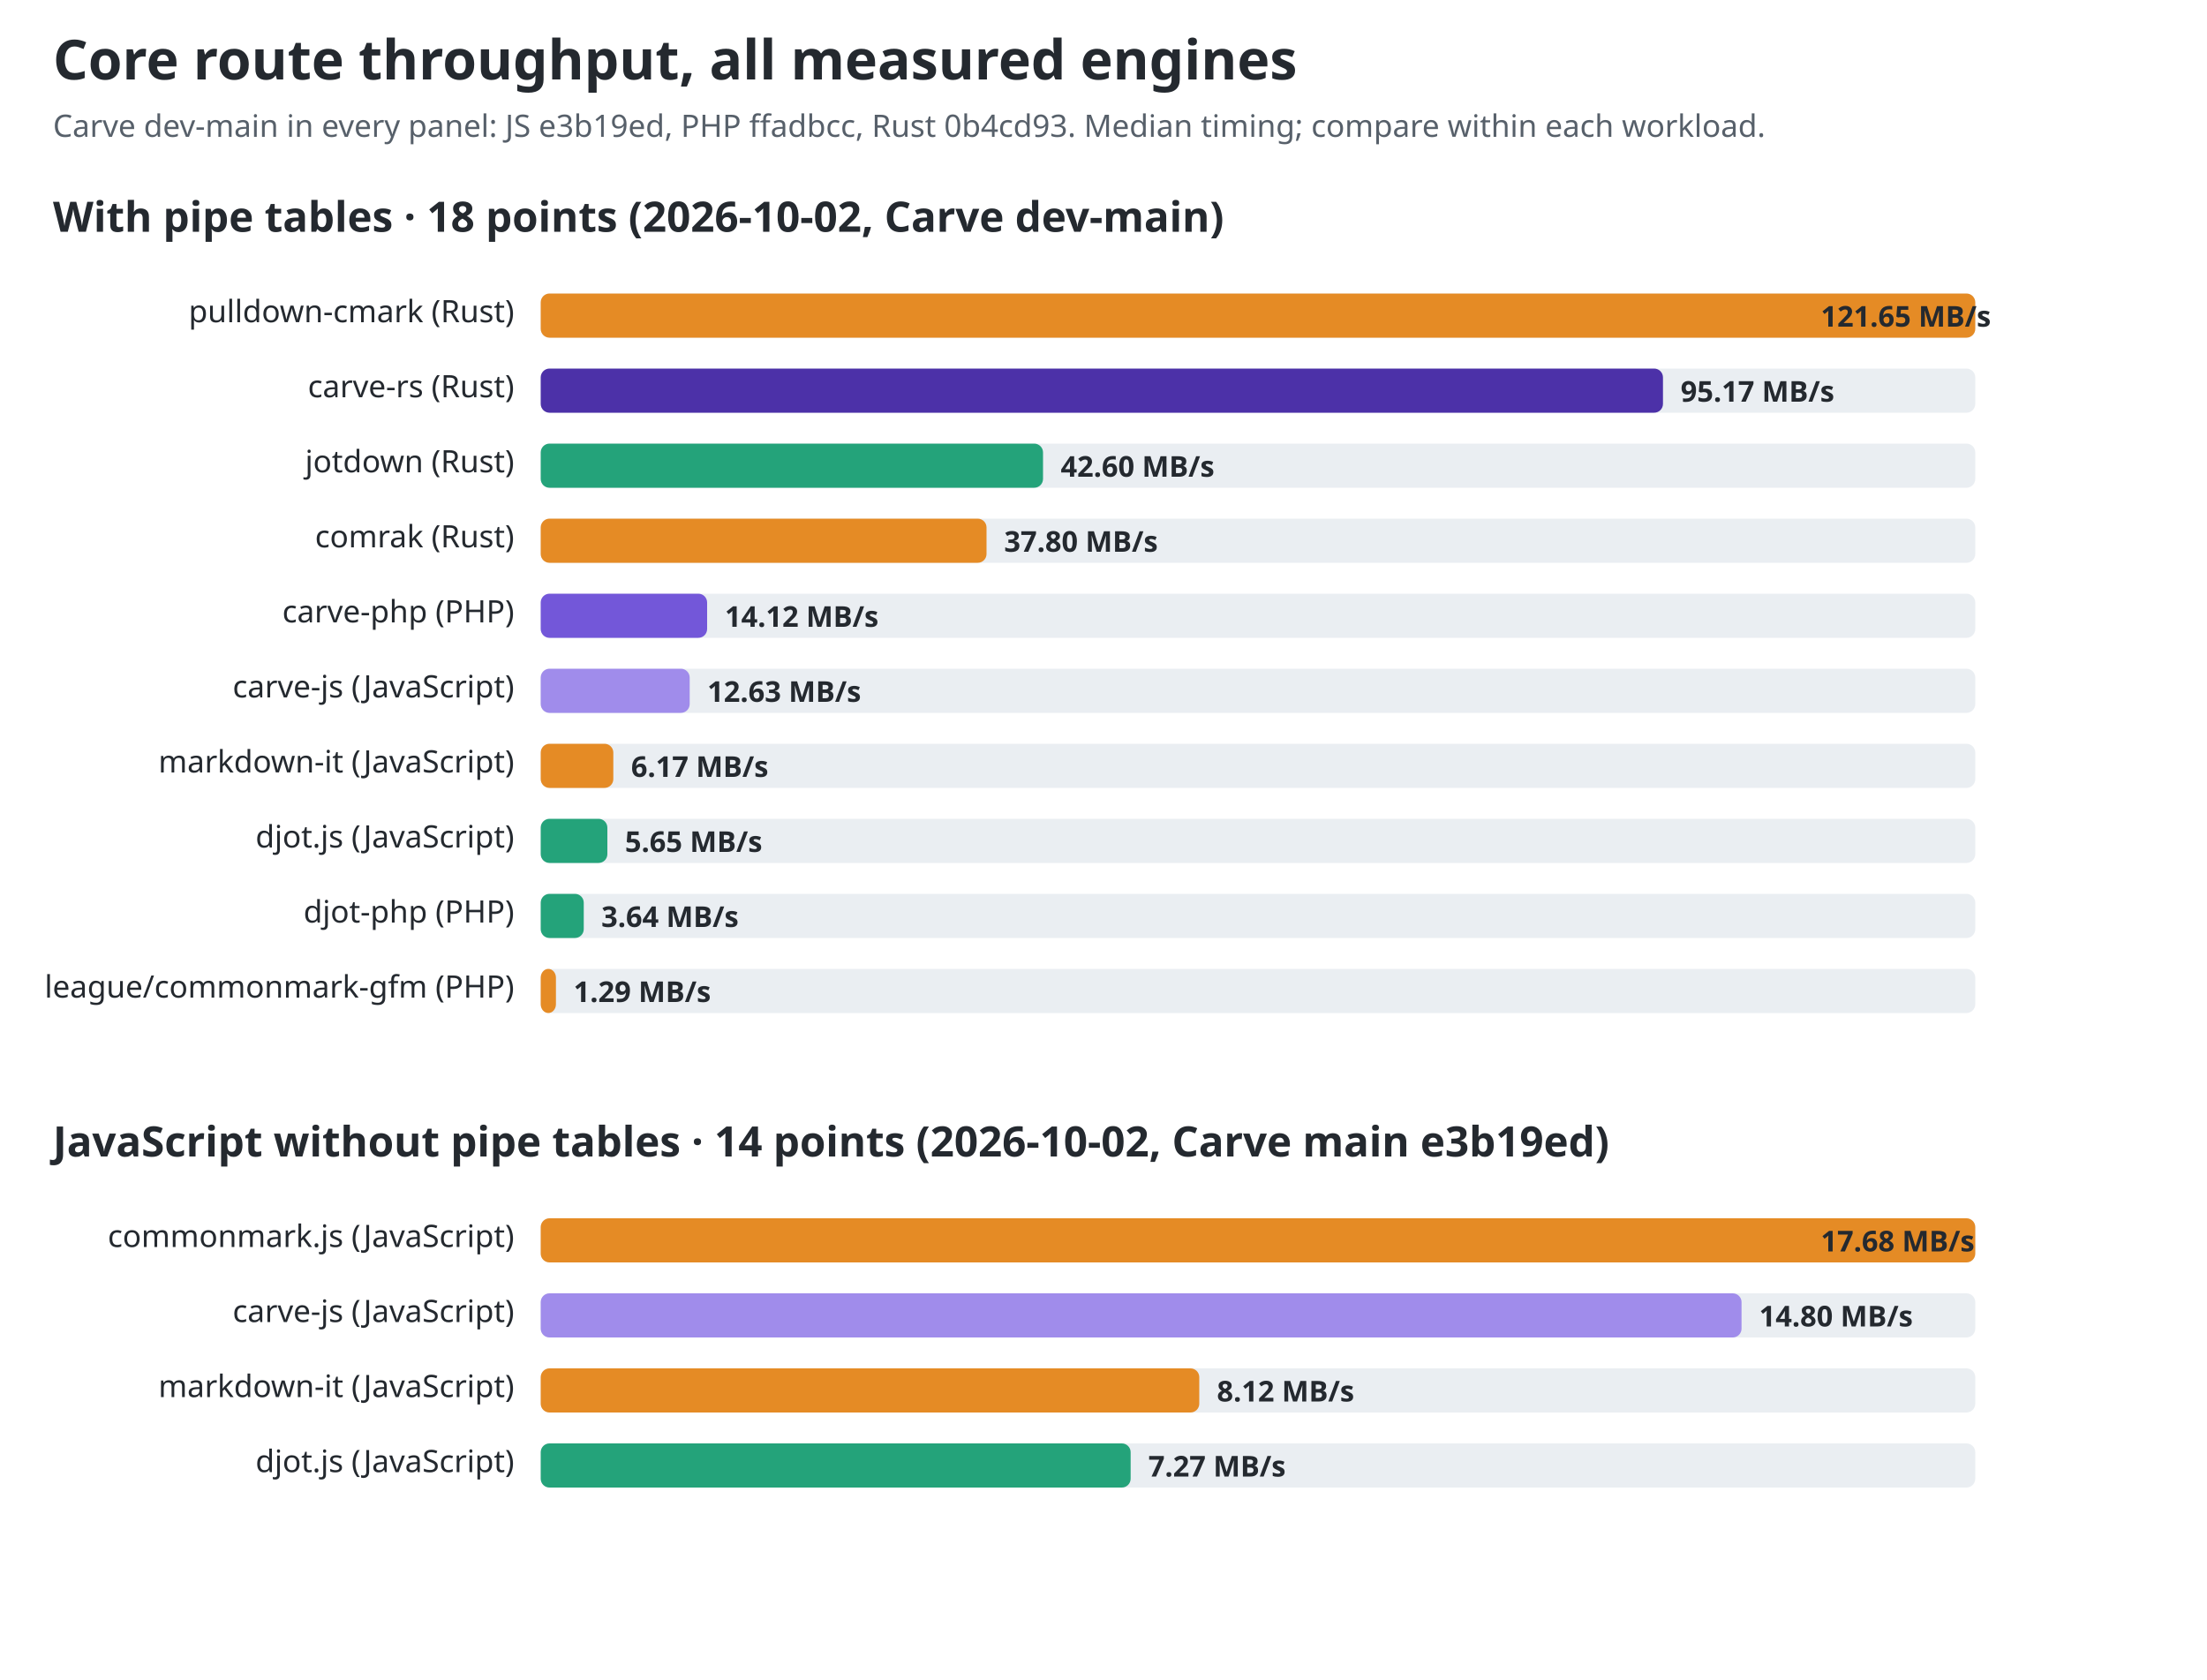
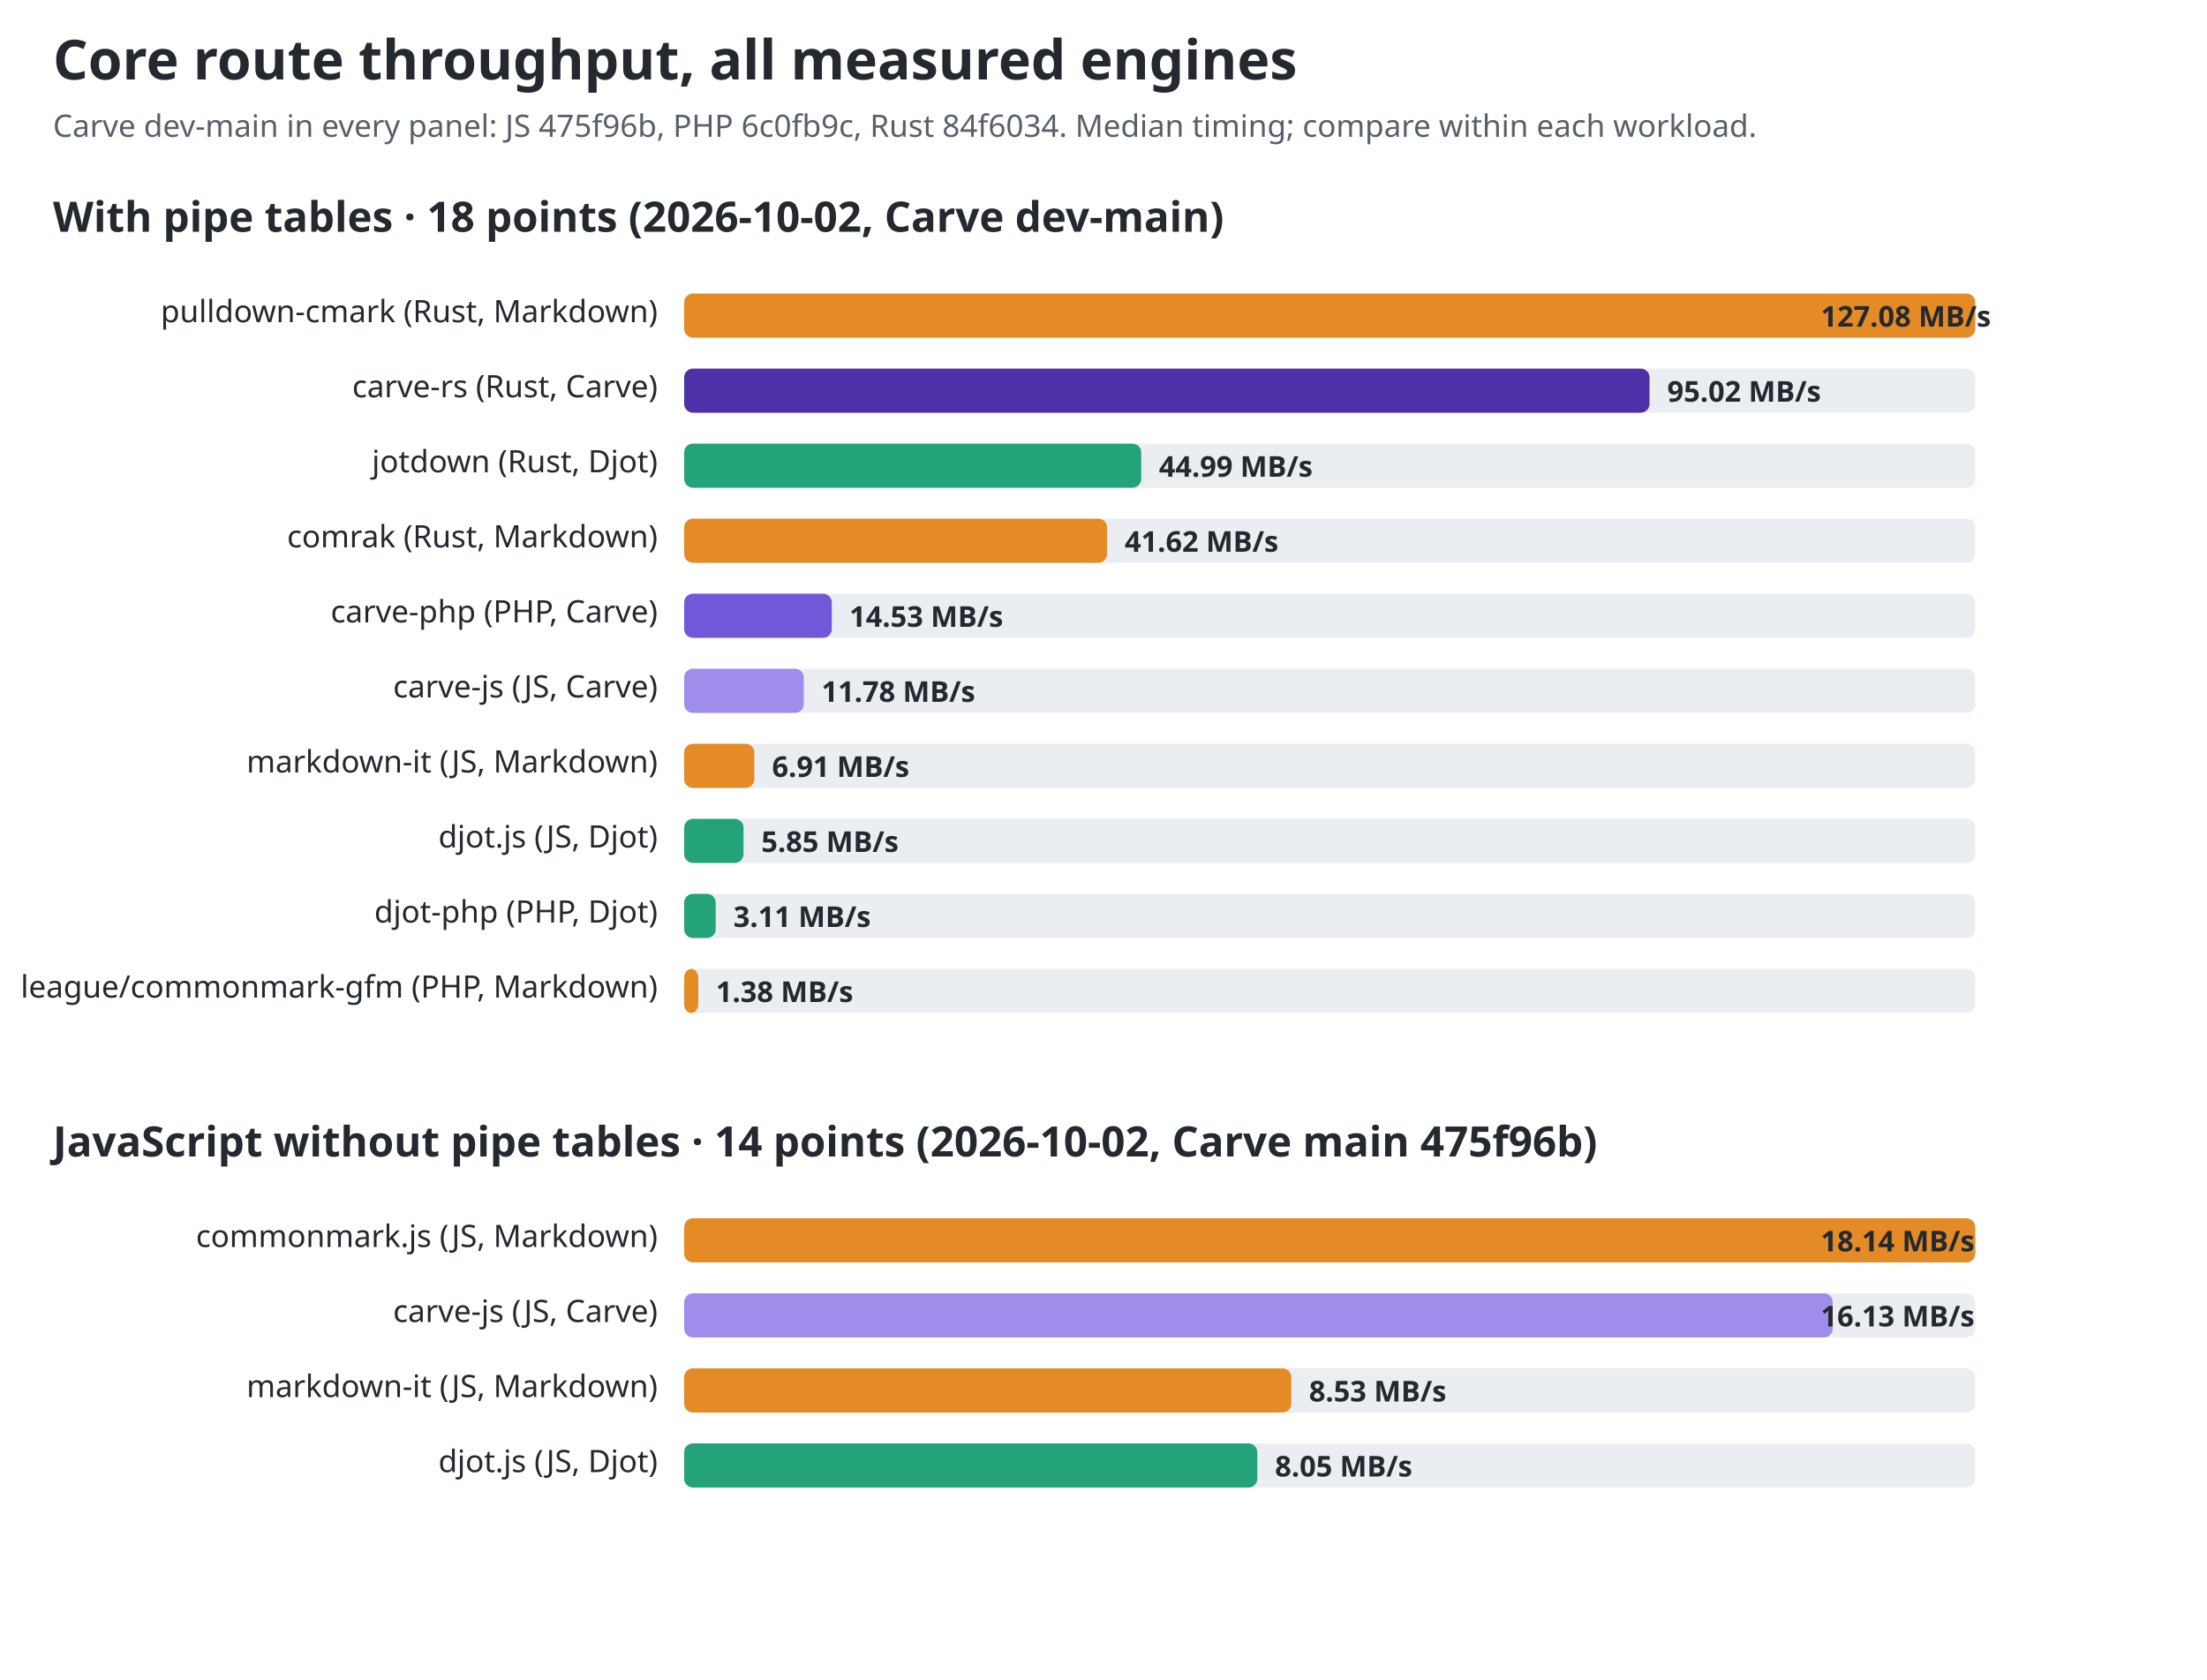
<svg xmlns="http://www.w3.org/2000/svg" width="1000" height="761" viewBox="0 0 1000 761" role="img" aria-labelledby="title desc">
  <style>text{font-family:ui-sans-serif,system-ui,sans-serif;fill:#24292f}.title{font-size:25px;font-weight:700}.sub{font-size:14px;fill:#57606a}.group{font-size:19px;font-weight:650}.label{font-size:14px}.value{font-size:13px;font-weight:650;fill:#24292f}.track{fill:#eaeef2}@media(prefers-color-scheme:dark){text,.value{fill:#f0f6fc}.sub{fill:#8c959f}.track{fill:#30363d}}</style>
  <text id="chart-title" class="title" x="24" y="36">Core route throughput, all measured engines</text>
-   <text class="sub" x="24" y="62">Carve dev-main in every panel: JS e3b19ed, PHP ffadbcc, Rust 0b4cd93. Median timing; compare within each workload.</text>
+   <text class="sub" x="24" y="62">Carve dev-main in every panel: JS 475f96b, PHP 6c0fb9c, Rust 84f6034. Median timing; compare within each workload.</text>
  <text class="group" x="24" y="105">With pipe tables · 18 points (2026-10-02, Carve dev-main)</text>
-   <text class="label" x="233" y="146" text-anchor="end">pulldown-cmark (Rust)</text>
-   <rect class="track" x="245" y="133" width="650" height="20" rx="4" />
-   <rect x="245" y="133" width="650.0" height="20" rx="4" fill="#e58b25" />
-   <text class="value" x="825" y="148">121.65 MB/s</text>
-   <text class="label" x="233" y="180" text-anchor="end">carve-rs (Rust)</text>
-   <rect class="track" x="245" y="167" width="650" height="20" rx="4" />
-   <rect x="245" y="167" width="508.5" height="20" rx="4" fill="#4c31a8" />
-   <text class="value" x="761.497" y="182">95.17 MB/s</text>
-   <text class="label" x="233" y="214" text-anchor="end">jotdown (Rust)</text>
-   <rect class="track" x="245" y="201" width="650" height="20" rx="4" />
-   <rect x="245" y="201" width="227.6" height="20" rx="4" fill="#24a37a" />
-   <text class="value" x="480.615" y="216">42.60 MB/s</text>
-   <text class="label" x="233" y="248" text-anchor="end">comrak (Rust)</text>
-   <rect class="track" x="245" y="235" width="650" height="20" rx="4" />
-   <rect x="245" y="235" width="202.0" height="20" rx="4" fill="#e58b25" />
-   <text class="value" x="454.98" y="250">37.80 MB/s</text>
-   <text class="label" x="233" y="282" text-anchor="end">carve-php (PHP)</text>
-   <rect class="track" x="245" y="269" width="650" height="20" rx="4" />
-   <rect x="245" y="269" width="75.4" height="20" rx="4" fill="#7357d9" />
-   <text class="value" x="328.419" y="284">14.12 MB/s</text>
-   <text class="label" x="233" y="316" text-anchor="end">carve-js (JavaScript)</text>
-   <rect class="track" x="245" y="303" width="650" height="20" rx="4" />
-   <rect x="245" y="303" width="67.5" height="20" rx="4" fill="#a08ceb" />
-   <text class="value" x="320.493" y="318">12.63 MB/s</text>
-   <text class="label" x="233" y="350" text-anchor="end">markdown-it (JavaScript)</text>
-   <rect class="track" x="245" y="337" width="650" height="20" rx="4" />
-   <rect x="245" y="337" width="32.9" height="20" rx="4" fill="#e58b25" />
-   <text class="value" x="285.949" y="352">6.17 MB/s</text>
-   <text class="label" x="233" y="384" text-anchor="end">djot.js (JavaScript)</text>
-   <rect class="track" x="245" y="371" width="650" height="20" rx="4" />
-   <rect x="245" y="371" width="30.2" height="20" rx="4" fill="#24a37a" />
-   <text class="value" x="283.175" y="386">5.65 MB/s</text>
-   <text class="label" x="233" y="418" text-anchor="end">djot-php (PHP)</text>
-   <rect class="track" x="245" y="405" width="650" height="20" rx="4" />
-   <rect x="245" y="405" width="19.5" height="20" rx="4" fill="#24a37a" />
-   <text class="value" x="272.459" y="420">3.64 MB/s</text>
-   <text class="label" x="233" y="452" text-anchor="end">league/commonmark-gfm (PHP)</text>
-   <rect class="track" x="245" y="439" width="650" height="20" rx="4" />
-   <rect x="245" y="439" width="6.9" height="20" rx="4" fill="#e58b25" />
-   <text class="value" x="259.882" y="454">1.29 MB/s</text>
-   <text class="group" x="24" y="524">JavaScript without pipe tables · 14 points (2026-10-02, Carve main e3b19ed)</text>
-   <text class="label" x="233" y="565" text-anchor="end">commonmark.js (JavaScript)</text>
-   <rect class="track" x="245" y="552" width="650" height="20" rx="4" />
-   <rect x="245" y="552" width="650.0" height="20" rx="4" fill="#e58b25" />
-   <text class="value" x="825" y="567">17.68 MB/s</text>
-   <text class="label" x="233" y="599" text-anchor="end">carve-js (JavaScript)</text>
-   <rect class="track" x="245" y="586" width="650" height="20" rx="4" />
-   <rect x="245" y="586" width="544.1" height="20" rx="4" fill="#a08ceb" />
-   <text class="value" x="797.075" y="601">14.80 MB/s</text>
-   <text class="label" x="233" y="633" text-anchor="end">markdown-it (JavaScript)</text>
-   <rect class="track" x="245" y="620" width="650" height="20" rx="4" />
-   <rect x="245" y="620" width="298.4" height="20" rx="4" fill="#e58b25" />
-   <text class="value" x="551.392" y="635">8.12 MB/s</text>
-   <text class="label" x="233" y="667" text-anchor="end">djot.js (JavaScript)</text>
-   <rect class="track" x="245" y="654" width="650" height="20" rx="4" />
-   <rect x="245" y="654" width="267.3" height="20" rx="4" fill="#24a37a" />
-   <text class="value" x="520.338" y="669">7.27 MB/s</text>
+   <text class="label" x="298" y="146" text-anchor="end">pulldown-cmark (Rust, Markdown)</text>
+   <rect class="track" x="310" y="133" width="585" height="20" rx="4" />
+   <rect x="310" y="133" width="585.0" height="20" rx="4" fill="#e58b25" />
+   <text class="value" x="825" y="148">127.08 MB/s</text>
+   <text class="label" x="298" y="180" text-anchor="end">carve-rs (Rust, Carve)</text>
+   <rect class="track" x="310" y="167" width="585" height="20" rx="4" />
+   <rect x="310" y="167" width="437.4" height="20" rx="4" fill="#4c31a8" />
+   <text class="value" x="755.44" y="182">95.02 MB/s</text>
+   <text class="label" x="298" y="214" text-anchor="end">jotdown (Rust, Djot)</text>
+   <rect class="track" x="310" y="201" width="585" height="20" rx="4" />
+   <rect x="310" y="201" width="207.1" height="20" rx="4" fill="#24a37a" />
+   <text class="value" x="525.116" y="216">44.99 MB/s</text>
+   <text class="label" x="298" y="248" text-anchor="end">comrak (Rust, Markdown)</text>
+   <rect class="track" x="310" y="235" width="585" height="20" rx="4" />
+   <rect x="310" y="235" width="191.6" height="20" rx="4" fill="#e58b25" />
+   <text class="value" x="509.606" y="250">41.62 MB/s</text>
+   <text class="label" x="298" y="282" text-anchor="end">carve-php (PHP, Carve)</text>
+   <rect class="track" x="310" y="269" width="585" height="20" rx="4" />
+   <rect x="310" y="269" width="66.9" height="20" rx="4" fill="#7357d9" />
+   <text class="value" x="384.869" y="284">14.53 MB/s</text>
+   <text class="label" x="298" y="316" text-anchor="end">carve-js (JS, Carve)</text>
+   <rect class="track" x="310" y="303" width="585" height="20" rx="4" />
+   <rect x="310" y="303" width="54.2" height="20" rx="4" fill="#a08ceb" />
+   <text class="value" x="372.221" y="318">11.78 MB/s</text>
+   <text class="label" x="298" y="350" text-anchor="end">markdown-it (JS, Markdown)</text>
+   <rect class="track" x="310" y="337" width="585" height="20" rx="4" />
+   <rect x="310" y="337" width="31.8" height="20" rx="4" fill="#e58b25" />
+   <text class="value" x="349.808" y="352">6.91 MB/s</text>
+   <text class="label" x="298" y="384" text-anchor="end">djot.js (JS, Djot)</text>
+   <rect class="track" x="310" y="371" width="585" height="20" rx="4" />
+   <rect x="310" y="371" width="26.9" height="20" rx="4" fill="#24a37a" />
+   <text class="value" x="344.942" y="386">5.85 MB/s</text>
+   <text class="label" x="298" y="418" text-anchor="end">djot-php (PHP, Djot)</text>
+   <rect class="track" x="310" y="405" width="585" height="20" rx="4" />
+   <rect x="310" y="405" width="14.3" height="20" rx="4" fill="#24a37a" />
+   <text class="value" x="332.329" y="420">3.11 MB/s</text>
+   <text class="label" x="298" y="452" text-anchor="end">league/commonmark-gfm (PHP, Markdown)</text>
+   <rect class="track" x="310" y="439" width="585" height="20" rx="4" />
+   <rect x="310" y="439" width="6.4" height="20" rx="4" fill="#e58b25" />
+   <text class="value" x="324.368" y="454">1.38 MB/s</text>
+   <text class="group" x="24" y="524">JavaScript without pipe tables · 14 points (2026-10-02, Carve main 475f96b)</text>
+   <text class="label" x="298" y="565" text-anchor="end">commonmark.js (JS, Markdown)</text>
+   <rect class="track" x="310" y="552" width="585" height="20" rx="4" />
+   <rect x="310" y="552" width="585.0" height="20" rx="4" fill="#e58b25" />
+   <text class="value" x="825" y="567">18.14 MB/s</text>
+   <text class="label" x="298" y="599" text-anchor="end">carve-js (JS, Carve)</text>
+   <rect class="track" x="310" y="586" width="585" height="20" rx="4" />
+   <rect x="310" y="586" width="520.4" height="20" rx="4" fill="#a08ceb" />
+   <text class="value" x="825" y="601">16.13 MB/s</text>
+   <text class="label" x="298" y="633" text-anchor="end">markdown-it (JS, Markdown)</text>
+   <rect class="track" x="310" y="620" width="585" height="20" rx="4" />
+   <rect x="310" y="620" width="275.1" height="20" rx="4" fill="#e58b25" />
+   <text class="value" x="593.135" y="635">8.53 MB/s</text>
+   <text class="label" x="298" y="667" text-anchor="end">djot.js (JS, Djot)</text>
+   <rect class="track" x="310" y="654" width="585" height="20" rx="4" />
+   <rect x="310" y="654" width="259.7" height="20" rx="4" fill="#24a37a" />
+   <text class="value" x="577.701" y="669">8.05 MB/s</text>
</svg>
